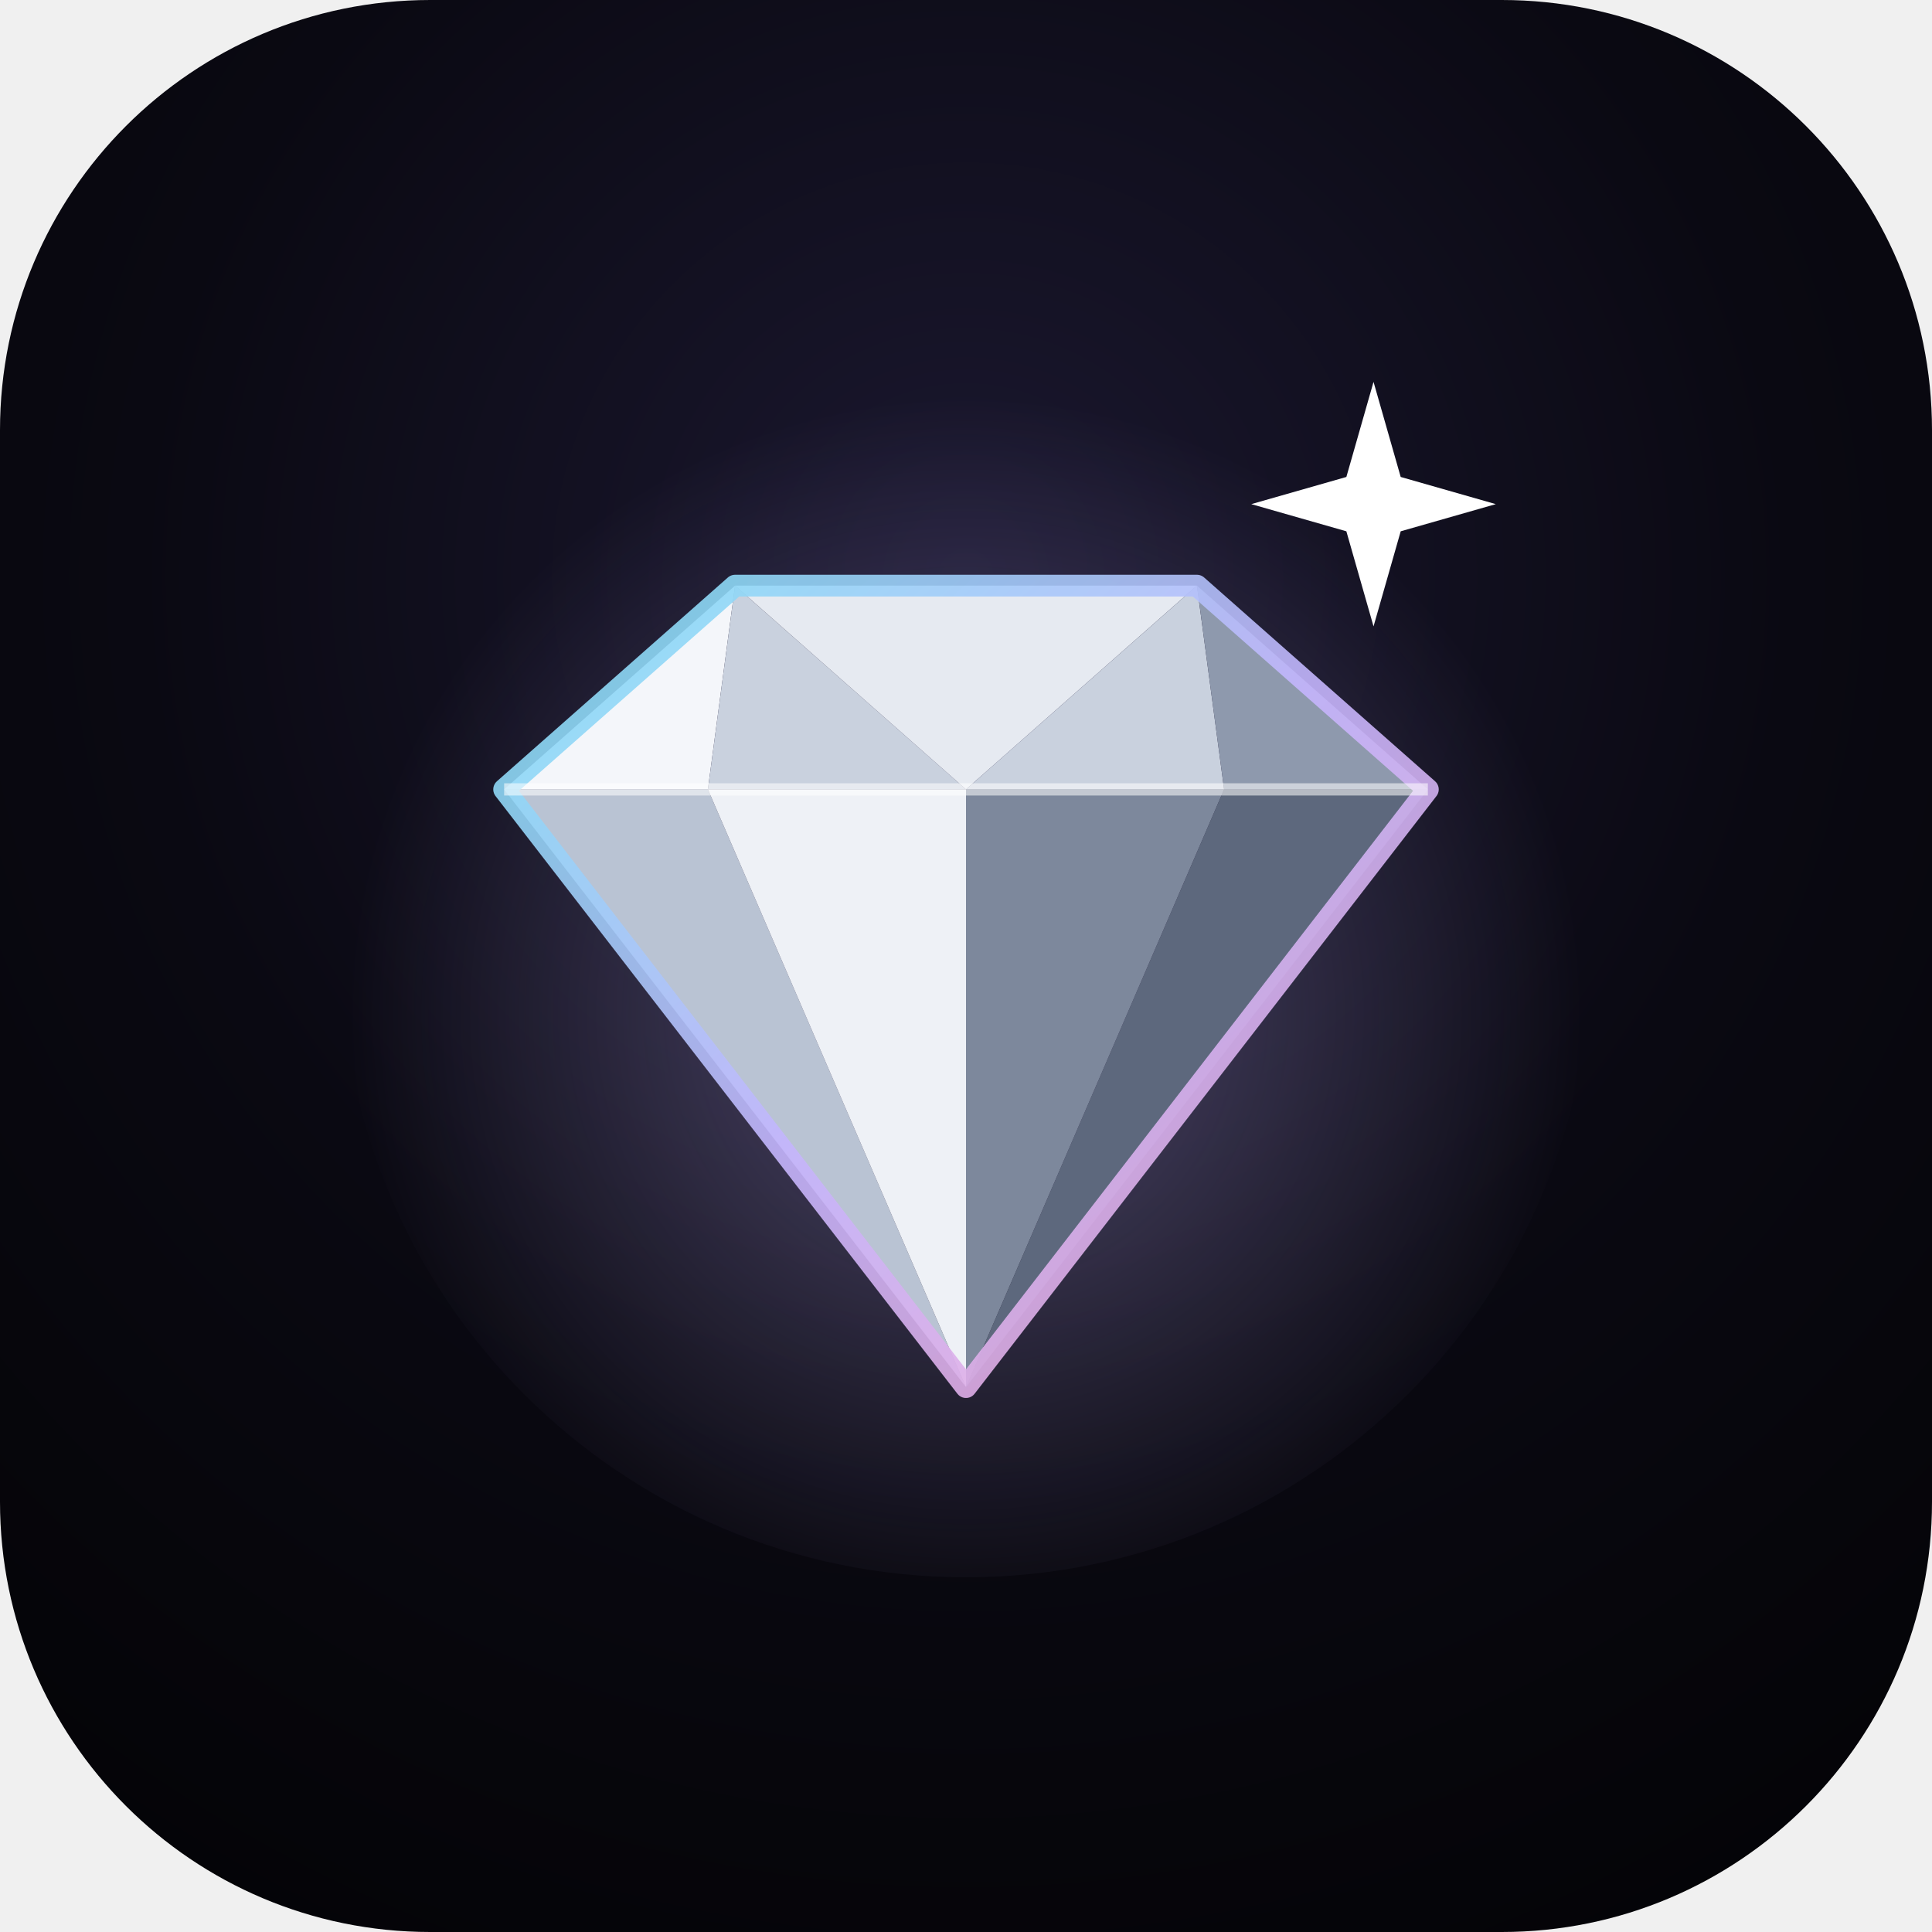
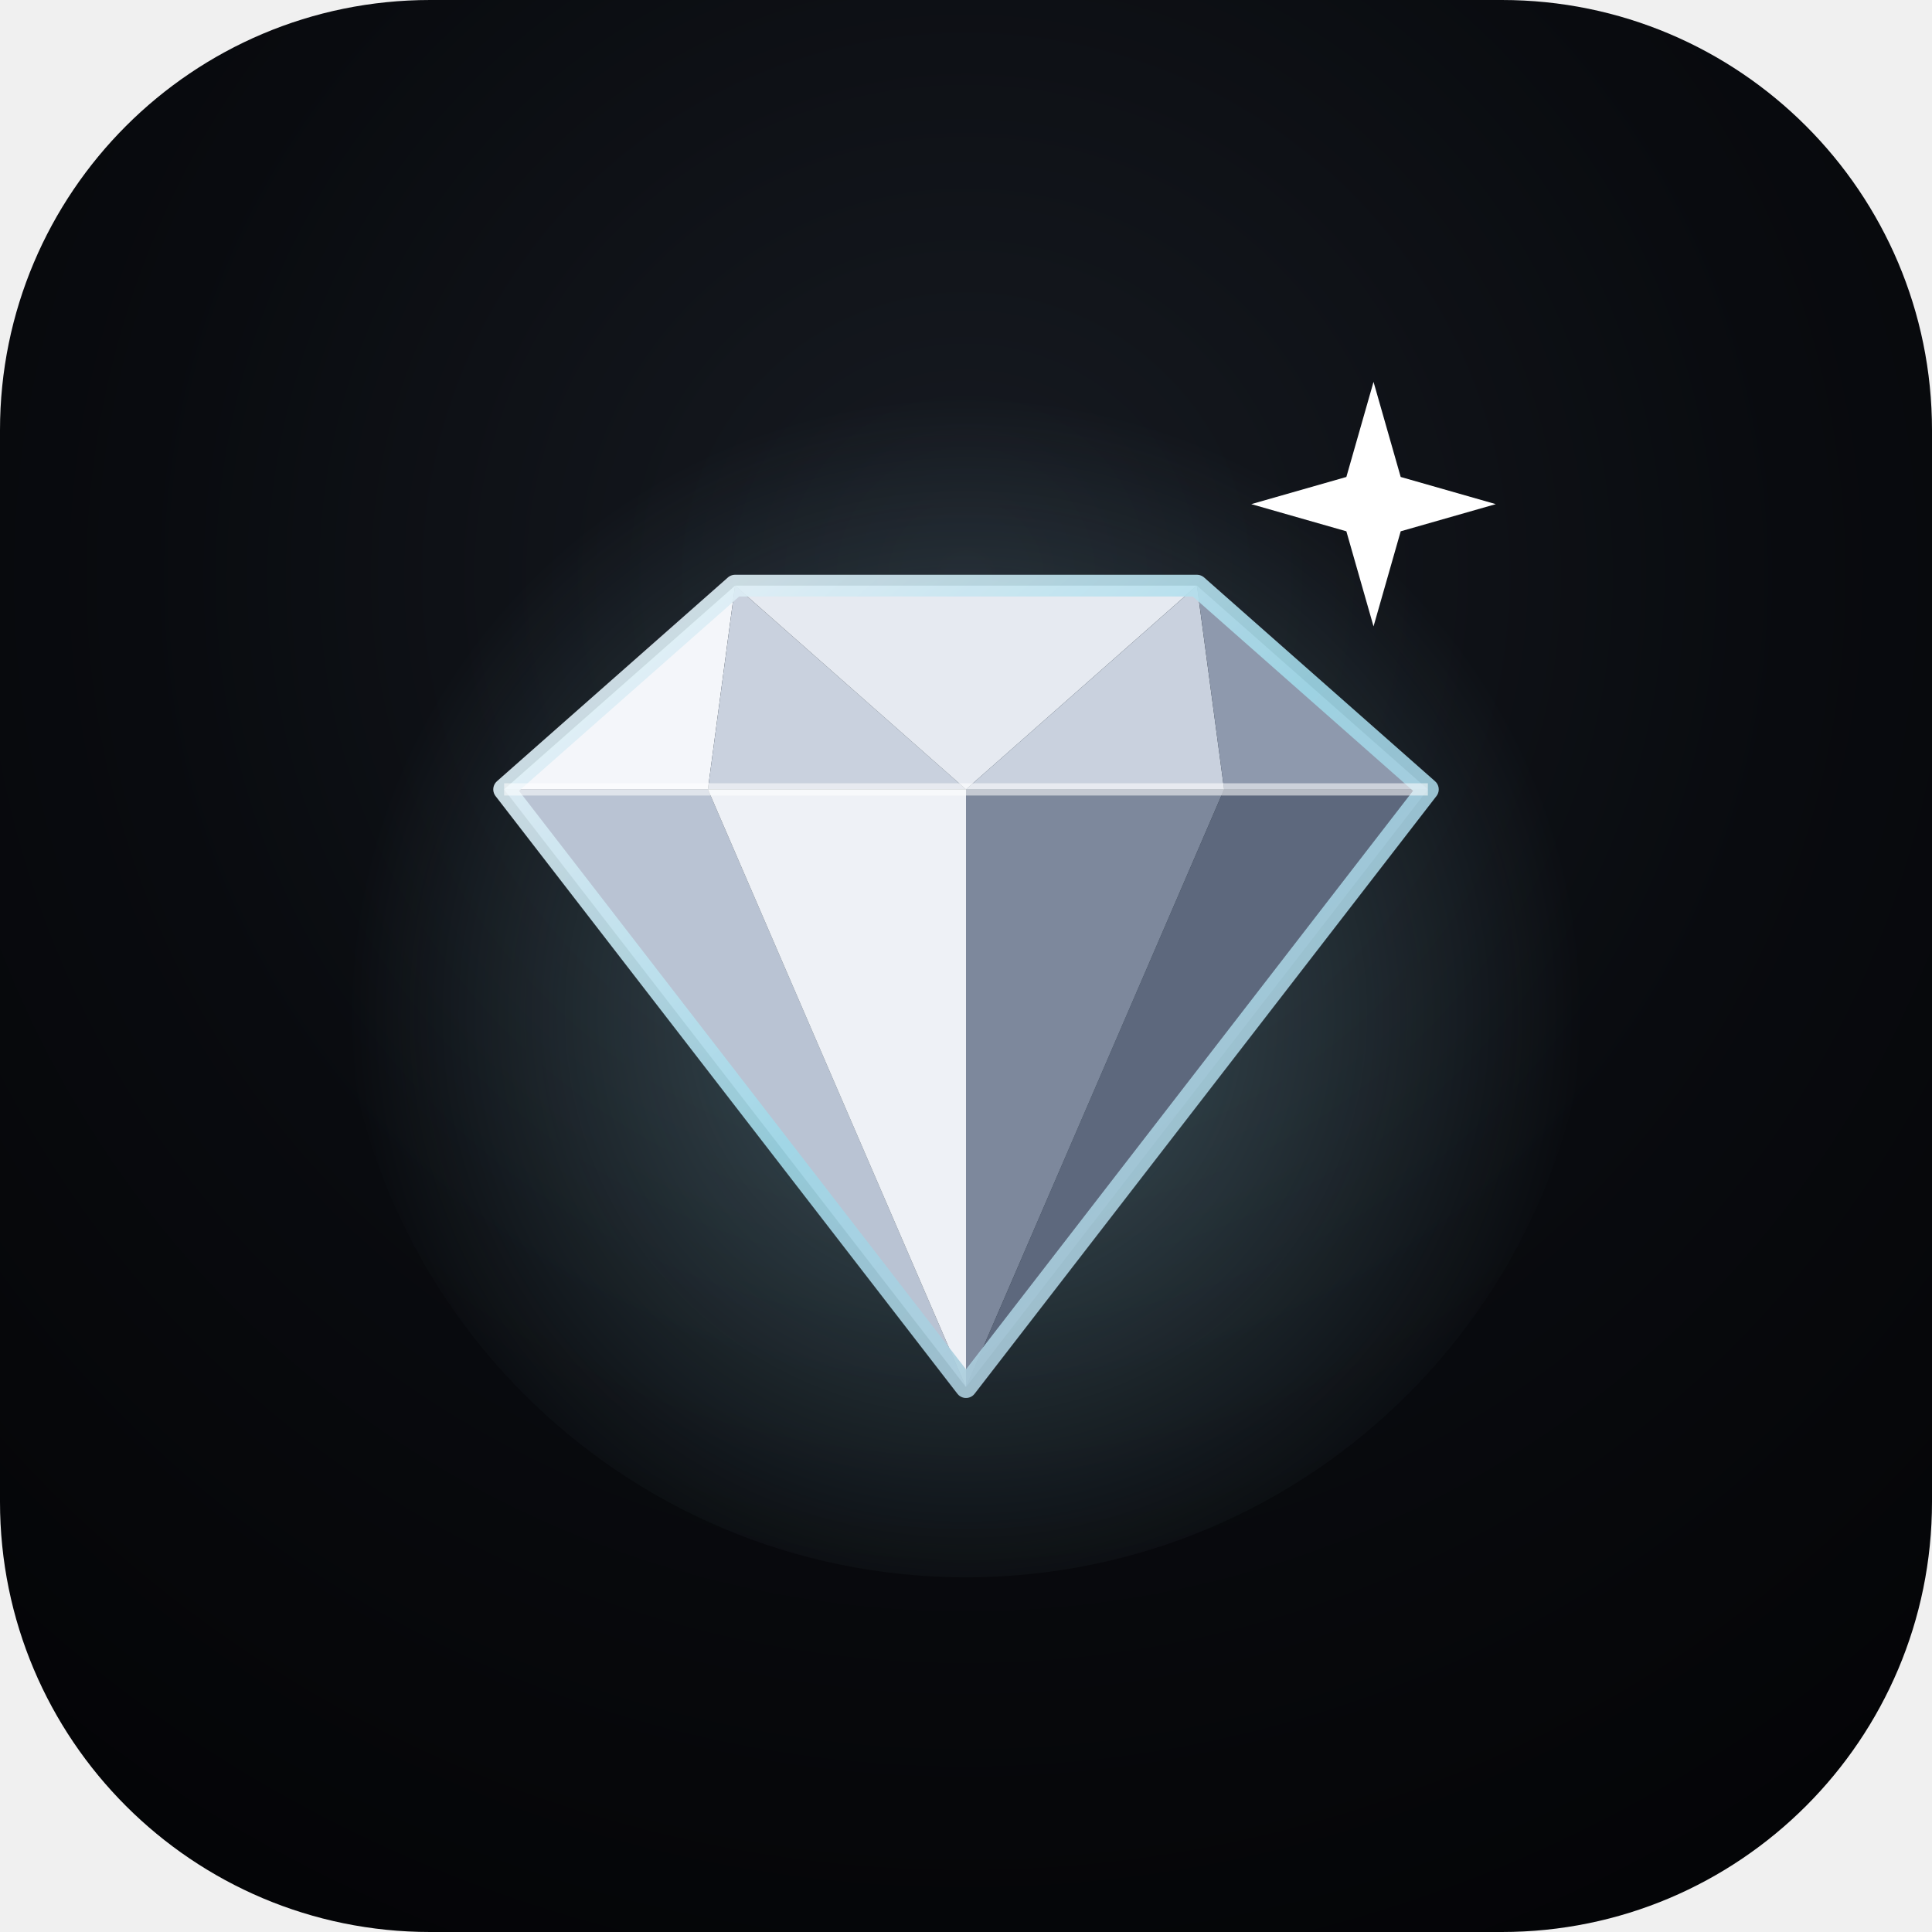
<svg xmlns="http://www.w3.org/2000/svg" viewBox="0 0 512 512">
  <defs>
    <radialGradient id="bg" cx="50%" cy="30%" r="85%">
-       <stop offset="0" stop-color="#1B1830" />
-       <stop offset="0.5" stop-color="#0A0912" />
+       <stop offset="0" stop-color="#171B22" />
+       <stop offset="0.5" stop-color="#090B0F" />
      <stop offset="1" stop-color="#030305" />
    </radialGradient>
    <linearGradient id="prism" x1="0" y1="0" x2="1" y2="1">
-       <stop offset="0" stop-color="#7DE3F4" />
-       <stop offset="0.5" stop-color="#C4B5FD" />
-       <stop offset="1" stop-color="#F9A8D4" />
+       <stop offset="0" stop-color="#F1F5FA" />
+       <stop offset="0.5" stop-color="#9FD8E8" />
+       <stop offset="1" stop-color="#B8C2D2" />
    </linearGradient>
    <radialGradient id="glow" cx="50%" cy="55%" r="50%">
-       <stop offset="0" stop-color="#C4B5FD" stop-opacity="0.35" />
-       <stop offset="1" stop-color="#C4B5FD" stop-opacity="0" />
+       <stop offset="0" stop-color="#9FD8E8" stop-opacity="0.35" />
+       <stop offset="1" stop-color="#9FD8E8" stop-opacity="0" />
    </radialGradient>
  </defs>
  <rect width="512" height="512" rx="114" fill="url(#bg)" />
  <g transform="translate(76 58) scale(3.6)">
    <circle cx="50" cy="54" r="46" fill="url(#glow)" />
    <path d="M16 42 L33 27 L31 42 Z" fill="#F4F6FA" />
    <path d="M33 27 L50 42 L31 42 Z" fill="#C9D1DE" />
    <path d="M33 27 L67 27 L50 42 Z" fill="#E6EAF1" />
    <path d="M67 27 L69 42 L50 42 Z" fill="#C9D1DE" />
    <path d="M67 27 L84 42 L69 42 Z" fill="#8E99AD" />
    <path d="M16 42 L31 42 L50 86 Z" fill="#B9C3D3" />
    <path d="M31 42 L50 42 L50 86 Z" fill="#EEF1F6" />
    <path d="M50 42 L69 42 L50 86 Z" fill="#7D889C" />
    <path d="M69 42 L84 42 L50 86 Z" fill="#5D687D" />
    <path d="M16 42 L33 27 L67 27 L84 42 L50 86 Z" fill="none" stroke="url(#prism)" stroke-width="1.6" stroke-linejoin="round" opacity="0.9" />
    <path d="M16 42 H84" stroke="#fff" stroke-opacity="0.55" stroke-width="0.9" />
    <path d="M80 12 L82 19 L89 21 L82 23 L80 30 L78 23 L71 21 L78 19 Z" fill="#fff" />
  </g>
</svg>
